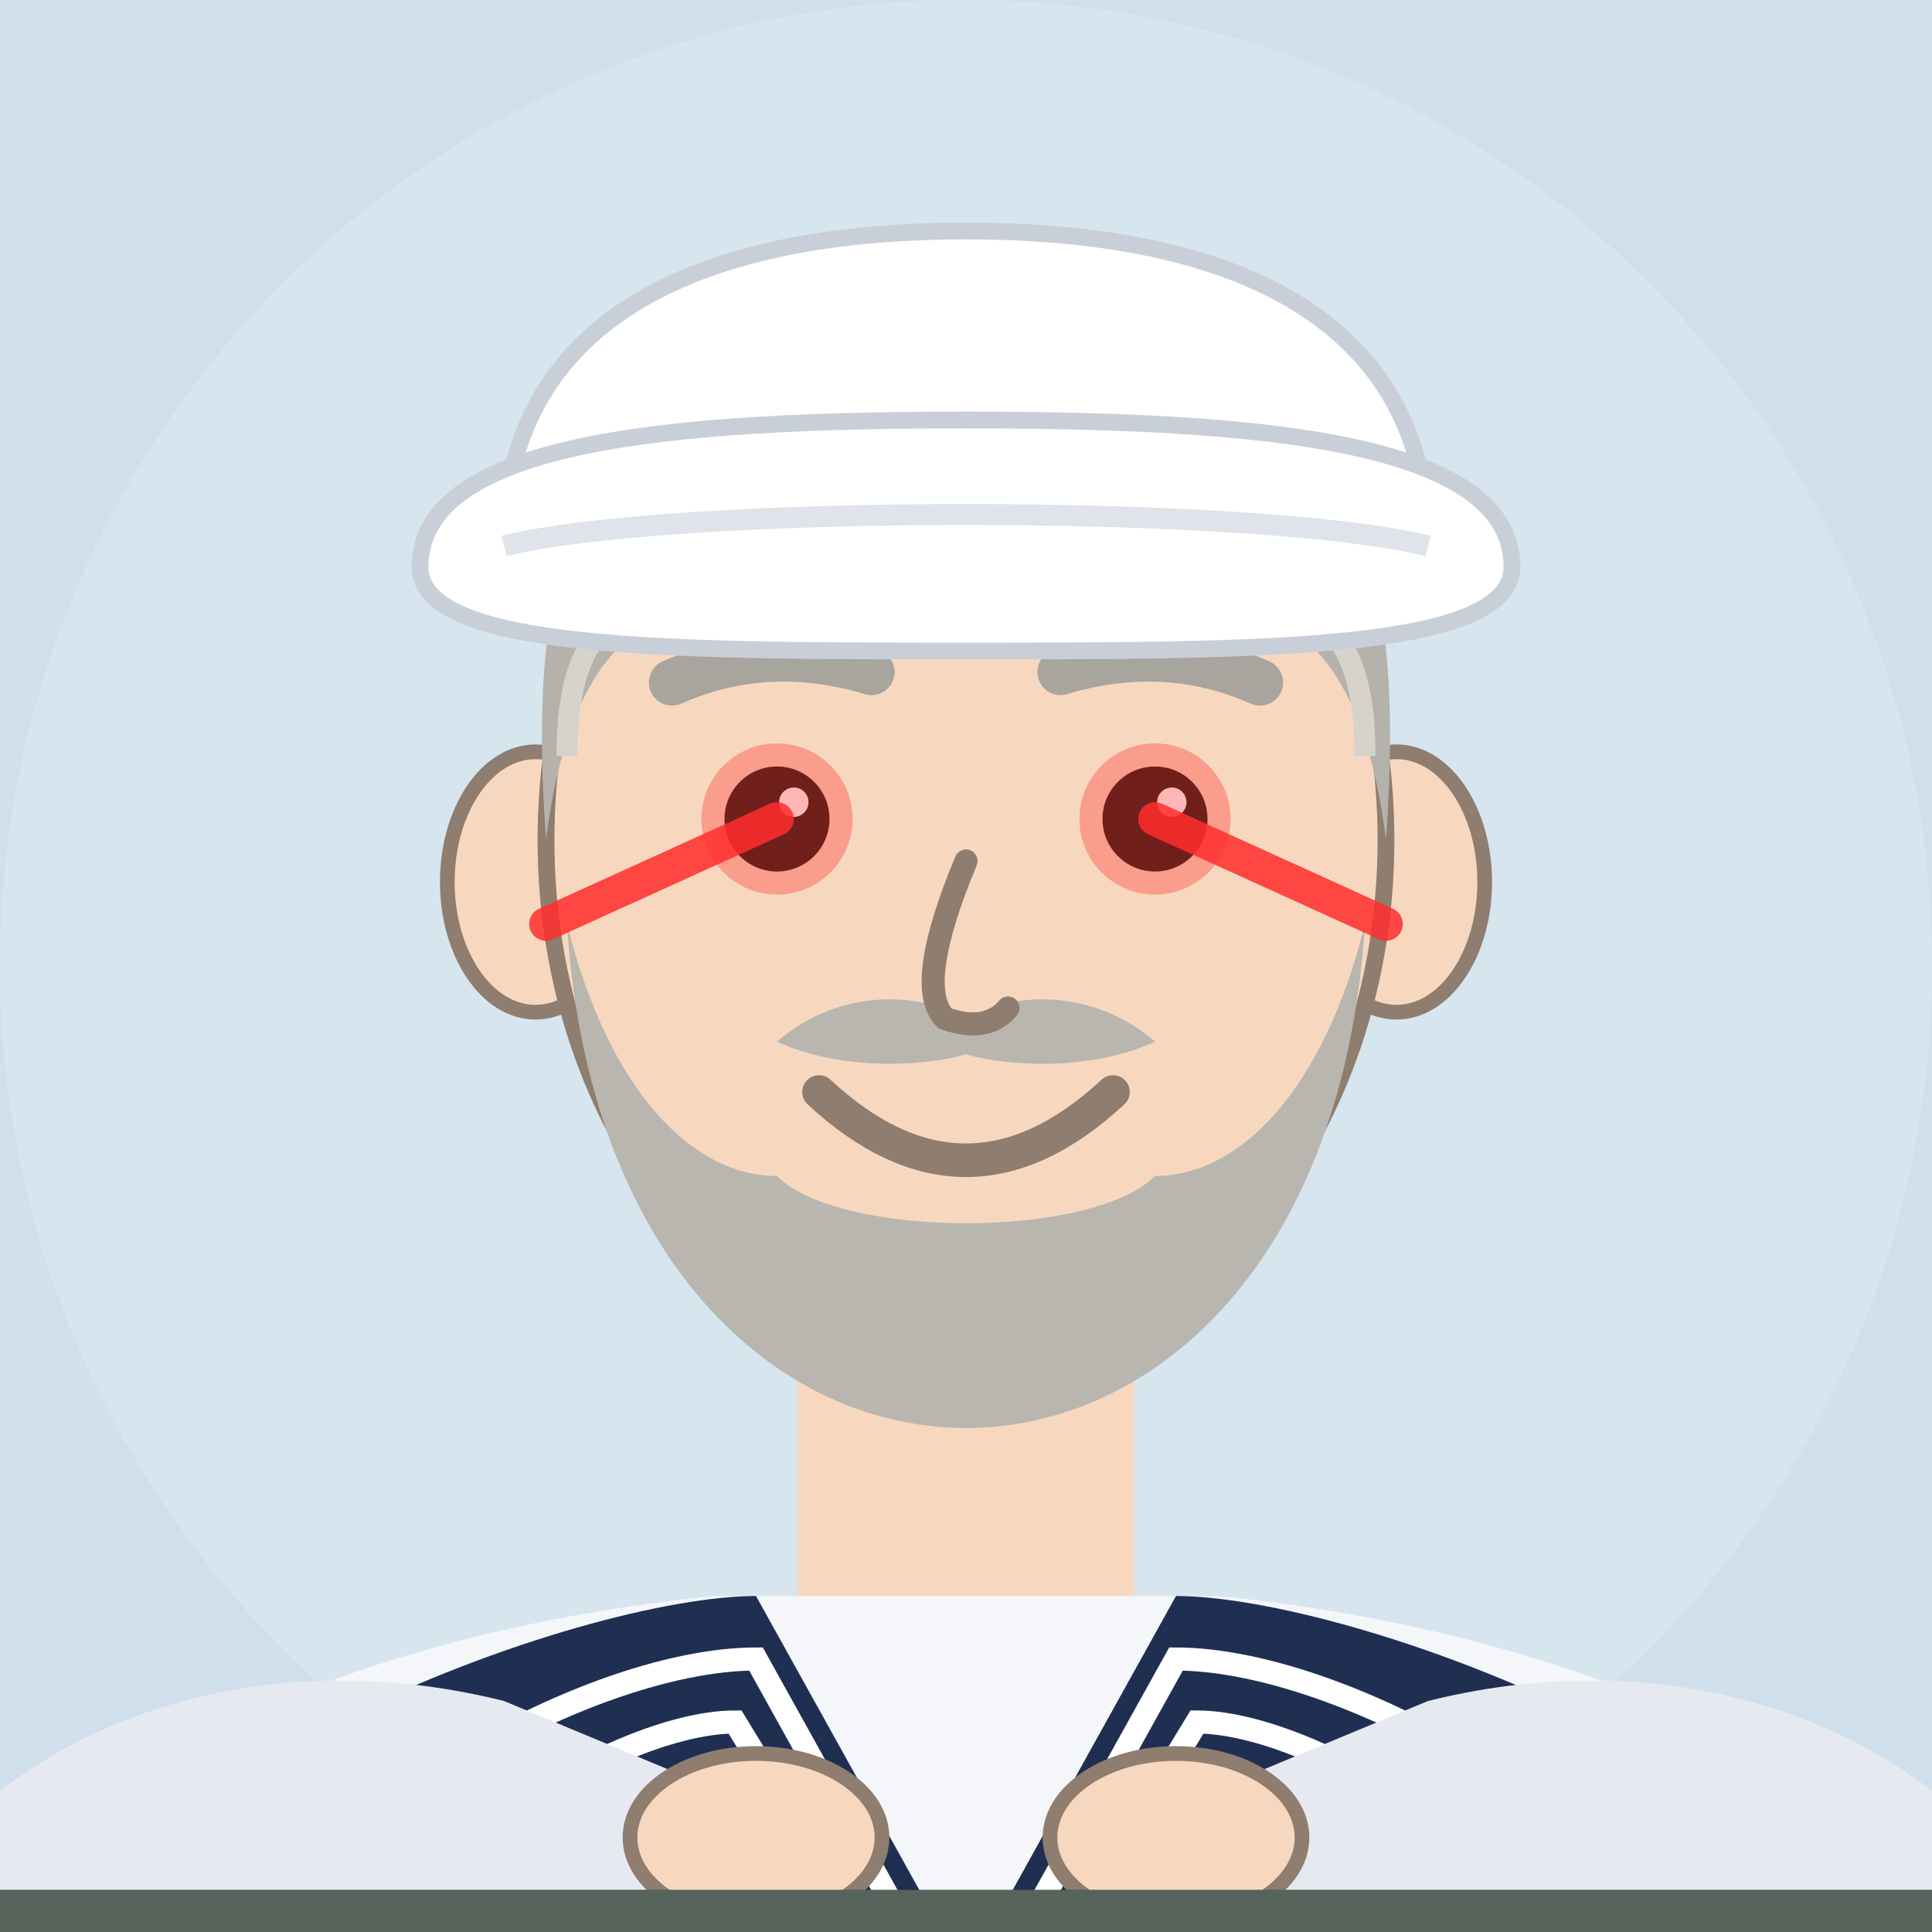
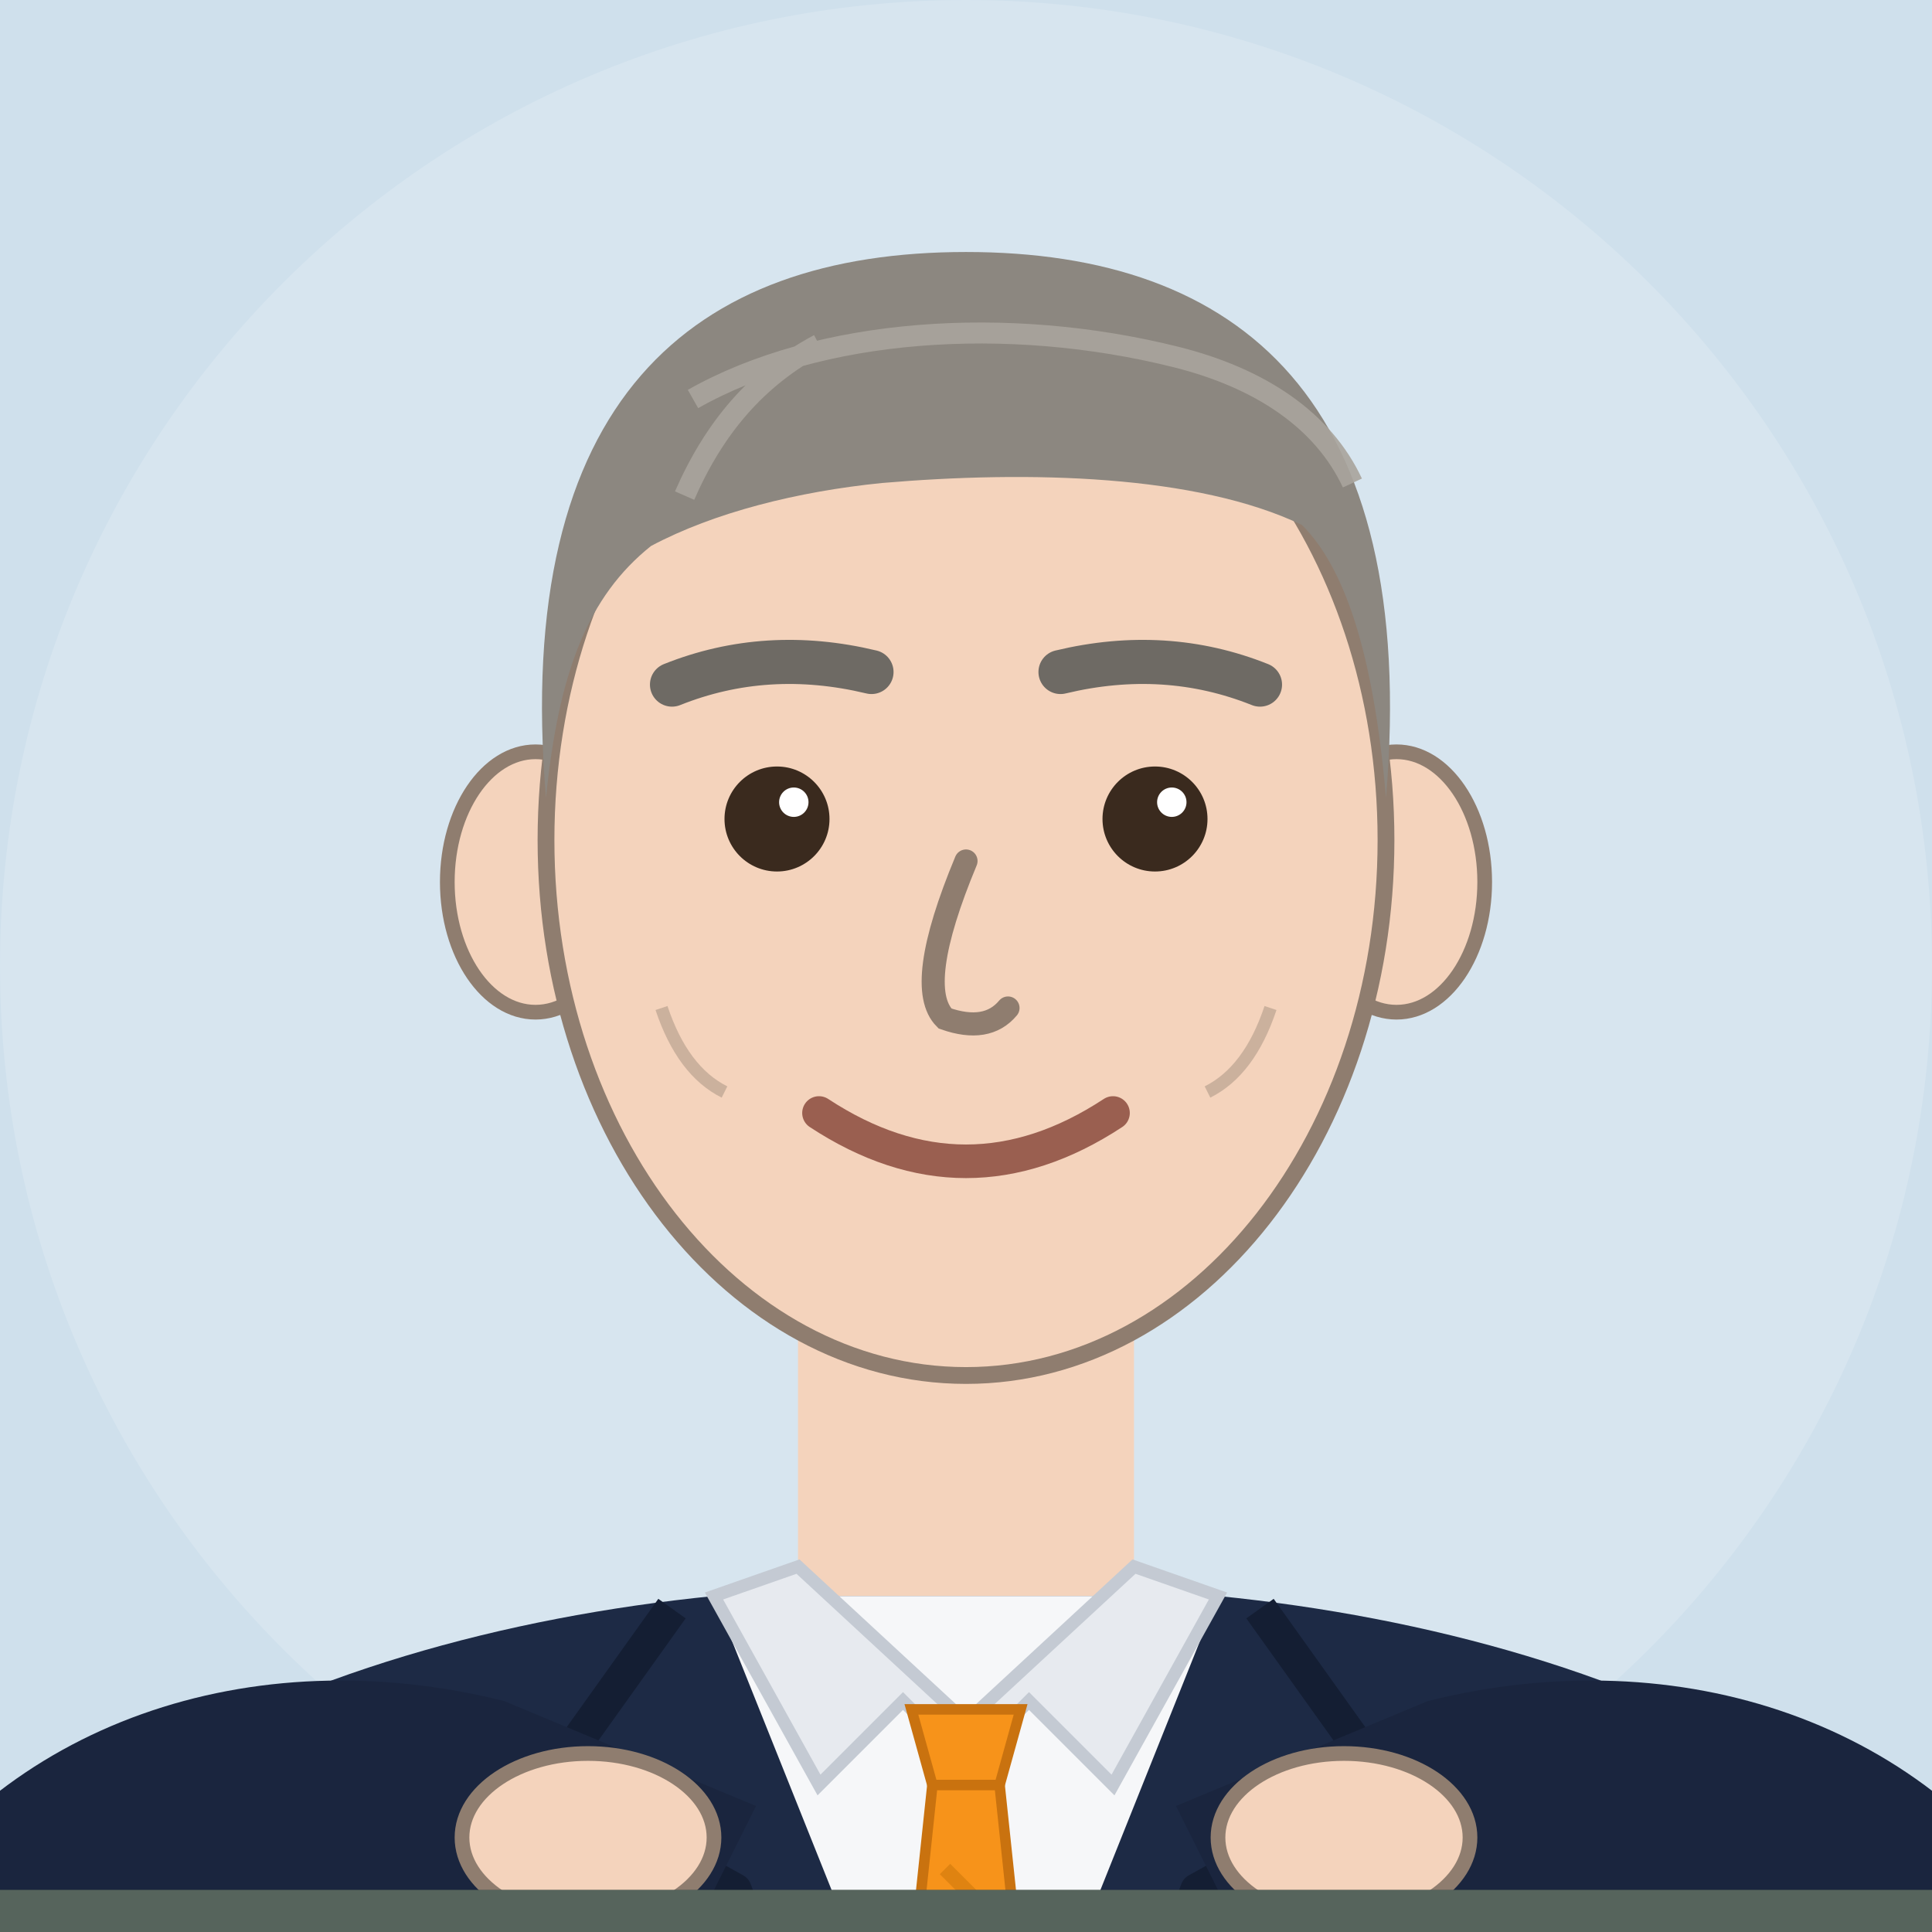
<svg xmlns="http://www.w3.org/2000/svg" viewBox="14 14 92 92" role="img" aria-label="Avatar">
  <rect width="120" height="120" rx="14" fill="#cfe0ec" />
  <circle cx="60" cy="60" r="46" fill="#ffffff" opacity=".16" />
-   <path d="M52,68 L52,92 Q60,97 68,92 L68,68Z" fill="#f7d8bf" />
+   <path d="M52,68 L52,92 Q60,97 68,92 L68,68Z" fill="#f4d3bc" />
  <path d="M52,74 Q60,80 68,74 L68,70 L52,70Z" fill="#8f7d6f" opacity=".18" />
-   <path d="M6,120 C8,101 28,92 48,90 L72,90 C92,92 112,101 114,120Z" fill="#f4f6f9" />
-   <path d="M30,96 C38,92 46,90 50,90 L60,108 L70,90 C74,90 82,92 90,96 L84,108 L60,116 L36,108Z" fill="#1f2f52" />
-   <path d="M34,99 C40,95 46,93 50,93 L60,111 L70,93 C74,93 80,95 86,99" fill="none" stroke="#ffffff" stroke-width="1.1" />
-   <path d="M36,102 C41,98 46,96 49,96 L60,114 L71,96 C74,96 79,98 84,102" fill="none" stroke="#ffffff" stroke-width="1.1" />
-   <path d="M60,104 L54,109 L56,112 L60,108 L64,112 L66,109Z" fill="#f7931a" />
-   <path d="M58,107 L56,118 M62,107 L64,118" stroke="#f7931a" stroke-width="2.2" stroke-linecap="round" />
-   <ellipse cx="39.5" cy="56" rx="4.2" ry="6.2" fill="#f7d8bf" stroke="#8f7d6f" stroke-width=".7" />
-   <ellipse cx="80.5" cy="56" rx="4.2" ry="6.2" fill="#f7d8bf" stroke="#8f7d6f" stroke-width=".7" />
-   <ellipse cx="60" cy="54" rx="20" ry="25" fill="#f7d8bf" stroke="#8f7d6f" stroke-width=".8" />
-   <path d="M41,58 C42,74 51,82 60,82 C69,82 78,74 79,58 C77,66 73,70 69,70 C66,73 54,73 51,70 C47,70 43,66 41,58Z" fill="#b9b6b0" />
-   <path d="M51,63.6 C54,61 58,61.2 60,62.6 C62,61.2 66,61 69,63.6 C66,65 62,64.8 60,64.2 C58,64.8 54,65 51,63.6Z" fill="#b9b6b0" />
+   <path d="M6,120 C8,101 28,92 48,90 L72,90 C92,92 112,101 114,120Z" fill="#1d2a45" />
+   <path d="M48,90 L60,120 L72,90Z" fill="#f6f7f9" />
+   <path d="M48,90 L53,99 L57,95 L60,98 L63,95 L67,99 L72,90 L68,88.6 L60,96 L52,88.6Z" fill="#e7eaef" stroke="#c4cad3" stroke-width=".6" />
+   <path d="M57.4,95.4 L62.6,95.4 L61.6,99 L58.4,99Z" fill="#f7931a" stroke="#c9720f" stroke-width=".5" />
+   <path d="M58.4,99 L61.6,99 L63.4,116 L60,120 L56.6,116Z" fill="#f7931a" stroke="#c9720f" stroke-width=".5" />
+   <path d="M59,103 L62,106 M58.4,108 L62.6,112" stroke="#d9800f" stroke-width=".7" opacity=".8" />
+   <path d="M46,90.6 L40,99 L49,104 L55,120 M74,90.6 L80,99 L71,104 L65,120" fill="none" stroke="#141e33" stroke-width="1.6" stroke-linejoin="round" />
+   <path d="M84,102 L91,101 L91,103.6 L84,104.4Z" fill="#ffffff" opacity=".85" />
+   <ellipse cx="39.5" cy="56" rx="4.2" ry="6.2" fill="#f4d3bc" stroke="#8f7d6f" stroke-width=".7" />
+   <ellipse cx="80.5" cy="56" rx="4.2" ry="6.2" fill="#f4d3bc" stroke="#8f7d6f" stroke-width=".7" />
+   <ellipse cx="60" cy="54" rx="20" ry="25.5" fill="#f4d3bc" stroke="#8f7d6f" stroke-width=".8" />
+   <path d="M45.5,62 q1,3 3,4 M74.5,62 q-1,3 -3,4" fill="none" stroke="#8f7d6f" stroke-width=".6" opacity=".4" />
  <path d="M60,55 Q57.5,61 59,62.5 Q61,63.2 62,62" fill="none" stroke="#8f7d6f" stroke-width="1.1" stroke-linecap="round" />
-   <path d="M53,66 Q60,72.5 67,66" fill="none" stroke="#8f7d6f" stroke-width="1.6" stroke-linecap="round" />
-   <circle cx="51" cy="53" r="2.5" fill="#24170f" />
-   <circle cx="69" cy="53" r="2.5" fill="#24170f" />
+   <path d="M53,67 Q60,71.6 67,67" fill="none" stroke="#9a5f50" stroke-width="1.6" stroke-linecap="round" />
+   <circle cx="51" cy="53" r="2.5" fill="#3a2a1e" />
+   <circle cx="69" cy="53" r="2.5" fill="#3a2a1e" />
  <circle cx="51.8" cy="52.2" r=".7" fill="#fff" />
  <circle cx="69.8" cy="52.2" r=".7" fill="#fff" />
-   <path d="M51,53 L40,58 M69,53 L80,58" stroke="#ff2d2d" stroke-width="1.6" stroke-linecap="round" opacity=".85" />
-   <circle cx="51" cy="53" r="3.6" fill="#ff2d2d" opacity=".35" />
-   <circle cx="69" cy="53" r="3.6" fill="#ff2d2d" opacity=".35" />
-   <path d="M46,46.5 Q50.5,44.5 55.5,46" fill="none" stroke="#a8a49e" stroke-width="2.2" stroke-linecap="round" />
-   <path d="M64.5,46 Q69.5,44.5 74,46.5" fill="none" stroke="#a8a49e" stroke-width="2.2" stroke-linecap="round" />
-   <path d="M40,54 C39,40 42,37 46,36 L74,36 C78,37 81,40 80,54 C79,46 76,43 72,43 L48,43 C44,43 41,46 40,54Z" fill="#b5b2ac" />
-   <path d="M41,50 C41,46 42,44 44,43 M79,50 C79,46 78,44 76,43" fill="none" stroke="#d6d3cd" stroke-width="1" />
-   <path d="M38,40 C38,30 46,25 60,25 C74,25 82,30 82,40Z" fill="#ffffff" stroke="#c9cfd8" stroke-width=".8" />
-   <path d="M34,41 C34,35 46,34 60,34 C74,34 86,35 86,41 C86,45 74,45 60,45 C46,45 34,45 34,41Z" fill="#ffffff" stroke="#c9cfd8" stroke-width=".8" />
-   <path d="M38,40 C46,38 74,38 82,40" fill="none" stroke="#dfe4ea" stroke-width="1" />
-   <path d="M8,106 C14,96 26,92 38,95 L50,100 L47,106Z" fill="#e6eaf0" />
-   <path d="M112,106 C106,96 94,92 82,95 L70,100 L73,106Z" fill="#e6eaf0" />
-   <ellipse cx="50" cy="101.5" rx="6" ry="4" fill="#f7d8bf" stroke="#8f7d6f" stroke-width=".7" />
-   <ellipse cx="70" cy="101.5" rx="6" ry="4" fill="#f7d8bf" stroke="#8f7d6f" stroke-width=".7" />
+   <path d="M46,46.6 Q50.5,44.8 55.5,46 M64.5,46 Q69.5,44.8 74,46.6" fill="none" stroke="#6e6a64" stroke-width="2.1" stroke-linecap="round" />
+   <path d="M40,52 C38.4,33 47,26 60,26 C73,26 81.6,33 80,52 C79.4,45 78,41 76,39 C71,36.6 63,36.4 56,37 C52,37.4 48,38.4 45,40 C42,42.4 40.6,46 40,52Z" fill="#8c8780" />
+   <path d="M47,33 C53,29.6 62,29 70,31 C74,32 77,34 78.4,37 M53,30.4 C50,32 48,34.4 46.6,37.6" fill="none" stroke="#a9a49c" stroke-width="1" opacity=".9" />
+   <path d="M8,106 C14,96 26,92 38,95 L50,100 L47,106Z" fill="#1a253e" />
+   <path d="M112,106 C106,96 94,92 82,95 L70,100 L73,106Z" fill="#1a253e" />
+   <ellipse cx="42" cy="101.5" rx="6" ry="4" fill="#f4d3bc" stroke="#8f7d6f" stroke-width=".7" />
+   <ellipse cx="78" cy="101.5" rx="6" ry="4" fill="#f4d3bc" stroke="#8f7d6f" stroke-width=".7" />
  <rect x="0" y="104" width="120" height="16" fill="#3e4a44" />
  <rect x="0" y="104" width="120" height="2.5" fill="#56645c" />
</svg>
